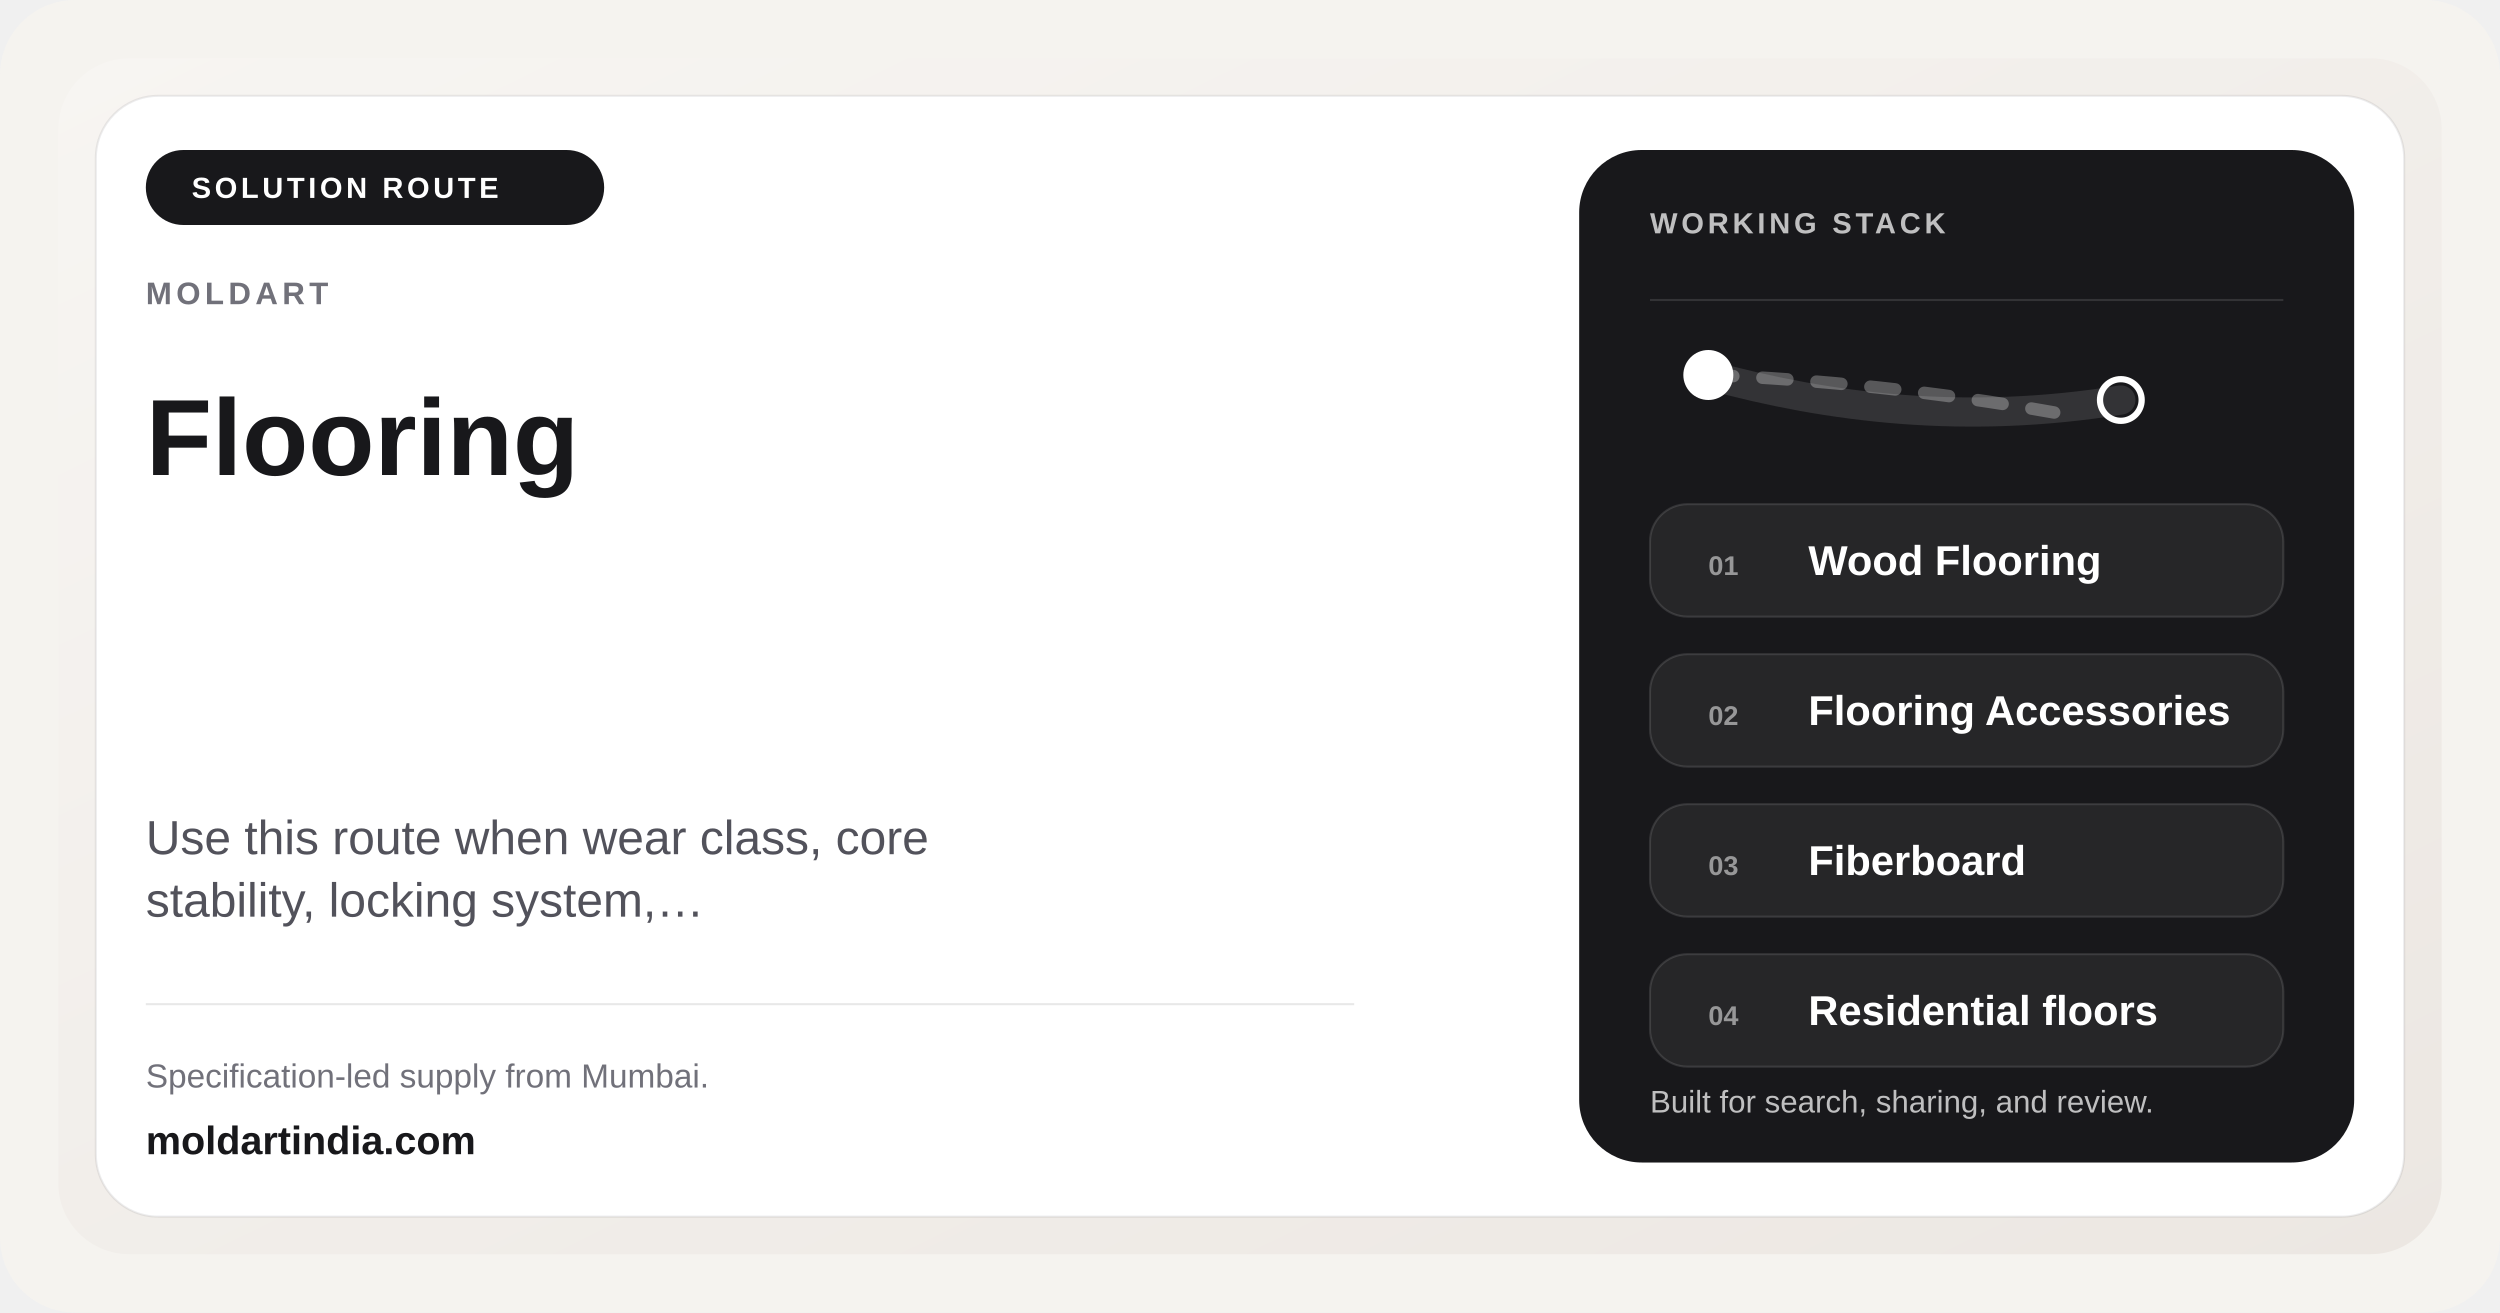
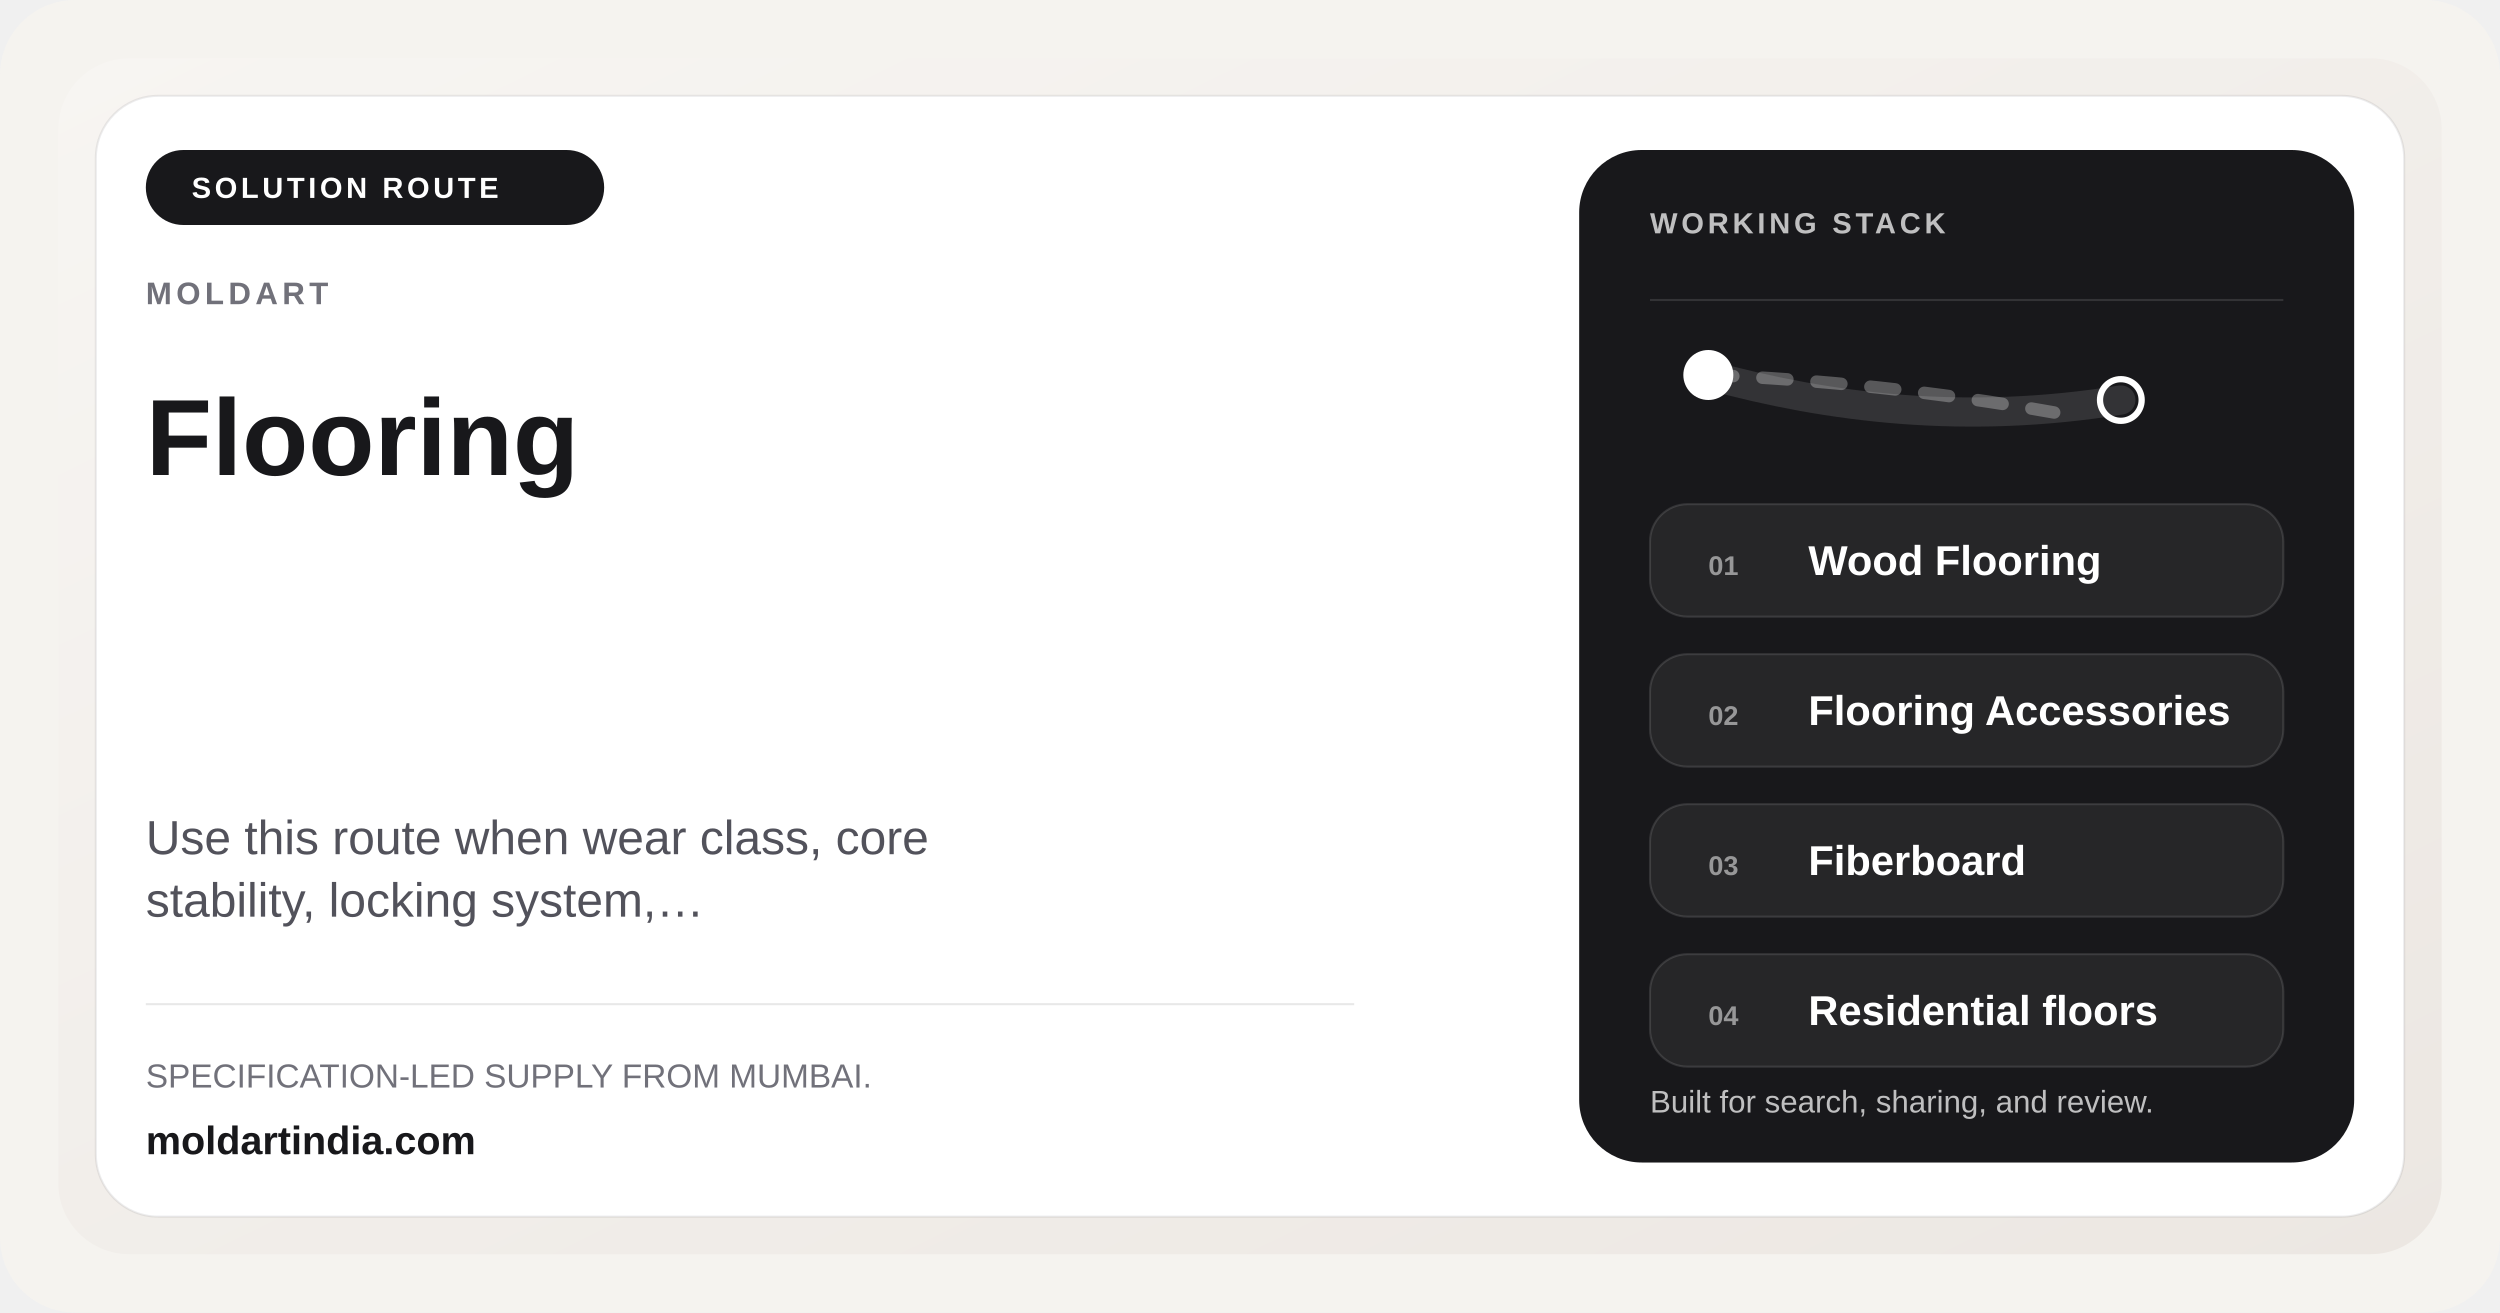
<svg xmlns="http://www.w3.org/2000/svg" width="1200" height="630" viewBox="0 0 1200 630" role="img" aria-label="Flooring">
  <defs>
    <linearGradient id="posterGlow" x1="0" y1="0" x2="1" y2="1">
      <stop offset="0%" stop-color="#f7f5f2" />
      <stop offset="100%" stop-color="#ece7e2" />
    </linearGradient>
  </defs>
  <rect width="1200" height="630" rx="36" fill="#f5f3ef" />
  <rect x="28" y="28" width="1144" height="574" rx="34" fill="url(#posterGlow)" />
  <rect x="46" y="46" width="1108" height="538" rx="30" fill="#ffffff" stroke="rgba(24,24,27,0.08)" />
  <rect x="70" y="72" width="220" height="36" rx="18" fill="#18181b" />
  <text x="92" y="95" font-family="Arial, sans-serif" font-size="14" font-weight="700" fill="#ffffff" letter-spacing="1.7">SOLUTION ROUTE</text>
  <text x="70" y="146" font-family="Arial, sans-serif" font-size="15" font-weight="700" fill="#71717a" letter-spacing="2.1">MOLDART</text>
  <text x="70" y="228" font-family="Arial, sans-serif" font-size="52" font-weight="700" fill="#18181b">Flooring</text>
  <text x="70" y="410" font-family="Arial, sans-serif" font-size="23" fill="#52525b">Use this route when wear class, core</text>
  <text x="70" y="440" font-family="Arial, sans-serif" font-size="23" fill="#52525b">stability, locking system,…</text>
  <path d="M70 482H650" stroke="rgba(24,24,27,0.10)" stroke-width="1" />
-   <text x="70" y="522" font-family="Arial, sans-serif" font-size="16" fill="#71717a">Specification-led supply from Mumbai.</text>
+   <text x="70" y="522" font-family="Arial, sans-serif" font-size="16" fill="#71717a">SPECIFICATION-LED SUPPLY FROM MUMBAI.</text>
  <text x="70" y="554" font-family="Arial, sans-serif" font-size="19" font-weight="700" fill="#18181b">moldartindia.com</text>
  <rect x="758" y="72" width="372" height="486" rx="30" fill="#18181b" />
  <text x="792" y="112" font-family="Arial, sans-serif" font-size="14" font-weight="700" fill="rgba(255,255,255,0.72)" letter-spacing="1.8">WORKING STACK</text>
  <path d="M792 144H1096" stroke="rgba(255,255,255,0.12)" stroke-width="1" />
  <path d="M820 180C878 196 944 204 1018 192" fill="none" stroke="rgba(255,255,255,0.12)" stroke-width="14" stroke-linecap="round" />
  <path d="M820 180C872 182 930 188 986 198" fill="none" stroke="rgba(255,255,255,0.28)" stroke-width="6" stroke-dasharray="12 14" stroke-linecap="round" />
  <circle cx="820" cy="180" r="12" fill="#ffffff" />
  <circle cx="1018" cy="192" r="10" fill="none" stroke="#ffffff" stroke-width="3" />
  <rect x="792" y="242" width="304" height="54" rx="18" fill="rgba(255,255,255,0.06)" stroke="rgba(255,255,255,0.12)" />
  <text x="820" y="276" font-family="Arial, sans-serif" font-size="13" font-weight="700" fill="rgba(255,255,255,0.52)">01</text>
  <text x="868" y="276" font-family="Arial, sans-serif" font-size="20" font-weight="700" fill="#ffffff">Wood Flooring</text>
  <rect x="792" y="314" width="304" height="54" rx="18" fill="rgba(255,255,255,0.06)" stroke="rgba(255,255,255,0.12)" />
  <text x="820" y="348" font-family="Arial, sans-serif" font-size="13" font-weight="700" fill="rgba(255,255,255,0.52)">02</text>
  <text x="868" y="348" font-family="Arial, sans-serif" font-size="20" font-weight="700" fill="#ffffff">Flooring Accessories</text>
  <rect x="792" y="386" width="304" height="54" rx="18" fill="rgba(255,255,255,0.06)" stroke="rgba(255,255,255,0.12)" />
  <text x="820" y="420" font-family="Arial, sans-serif" font-size="13" font-weight="700" fill="rgba(255,255,255,0.52)">03</text>
  <text x="868" y="420" font-family="Arial, sans-serif" font-size="20" font-weight="700" fill="#ffffff">Fiberboard</text>
  <rect x="792" y="458" width="304" height="54" rx="18" fill="rgba(255,255,255,0.06)" stroke="rgba(255,255,255,0.12)" />
  <text x="820" y="492" font-family="Arial, sans-serif" font-size="13" font-weight="700" fill="rgba(255,255,255,0.52)">04</text>
  <text x="868" y="492" font-family="Arial, sans-serif" font-size="20" font-weight="700" fill="#ffffff">Residential floors</text>
  <text x="792" y="534" font-family="Arial, sans-serif" font-size="15" fill="rgba(255,255,255,0.72)">Built for search, sharing, and review.</text>
</svg>
